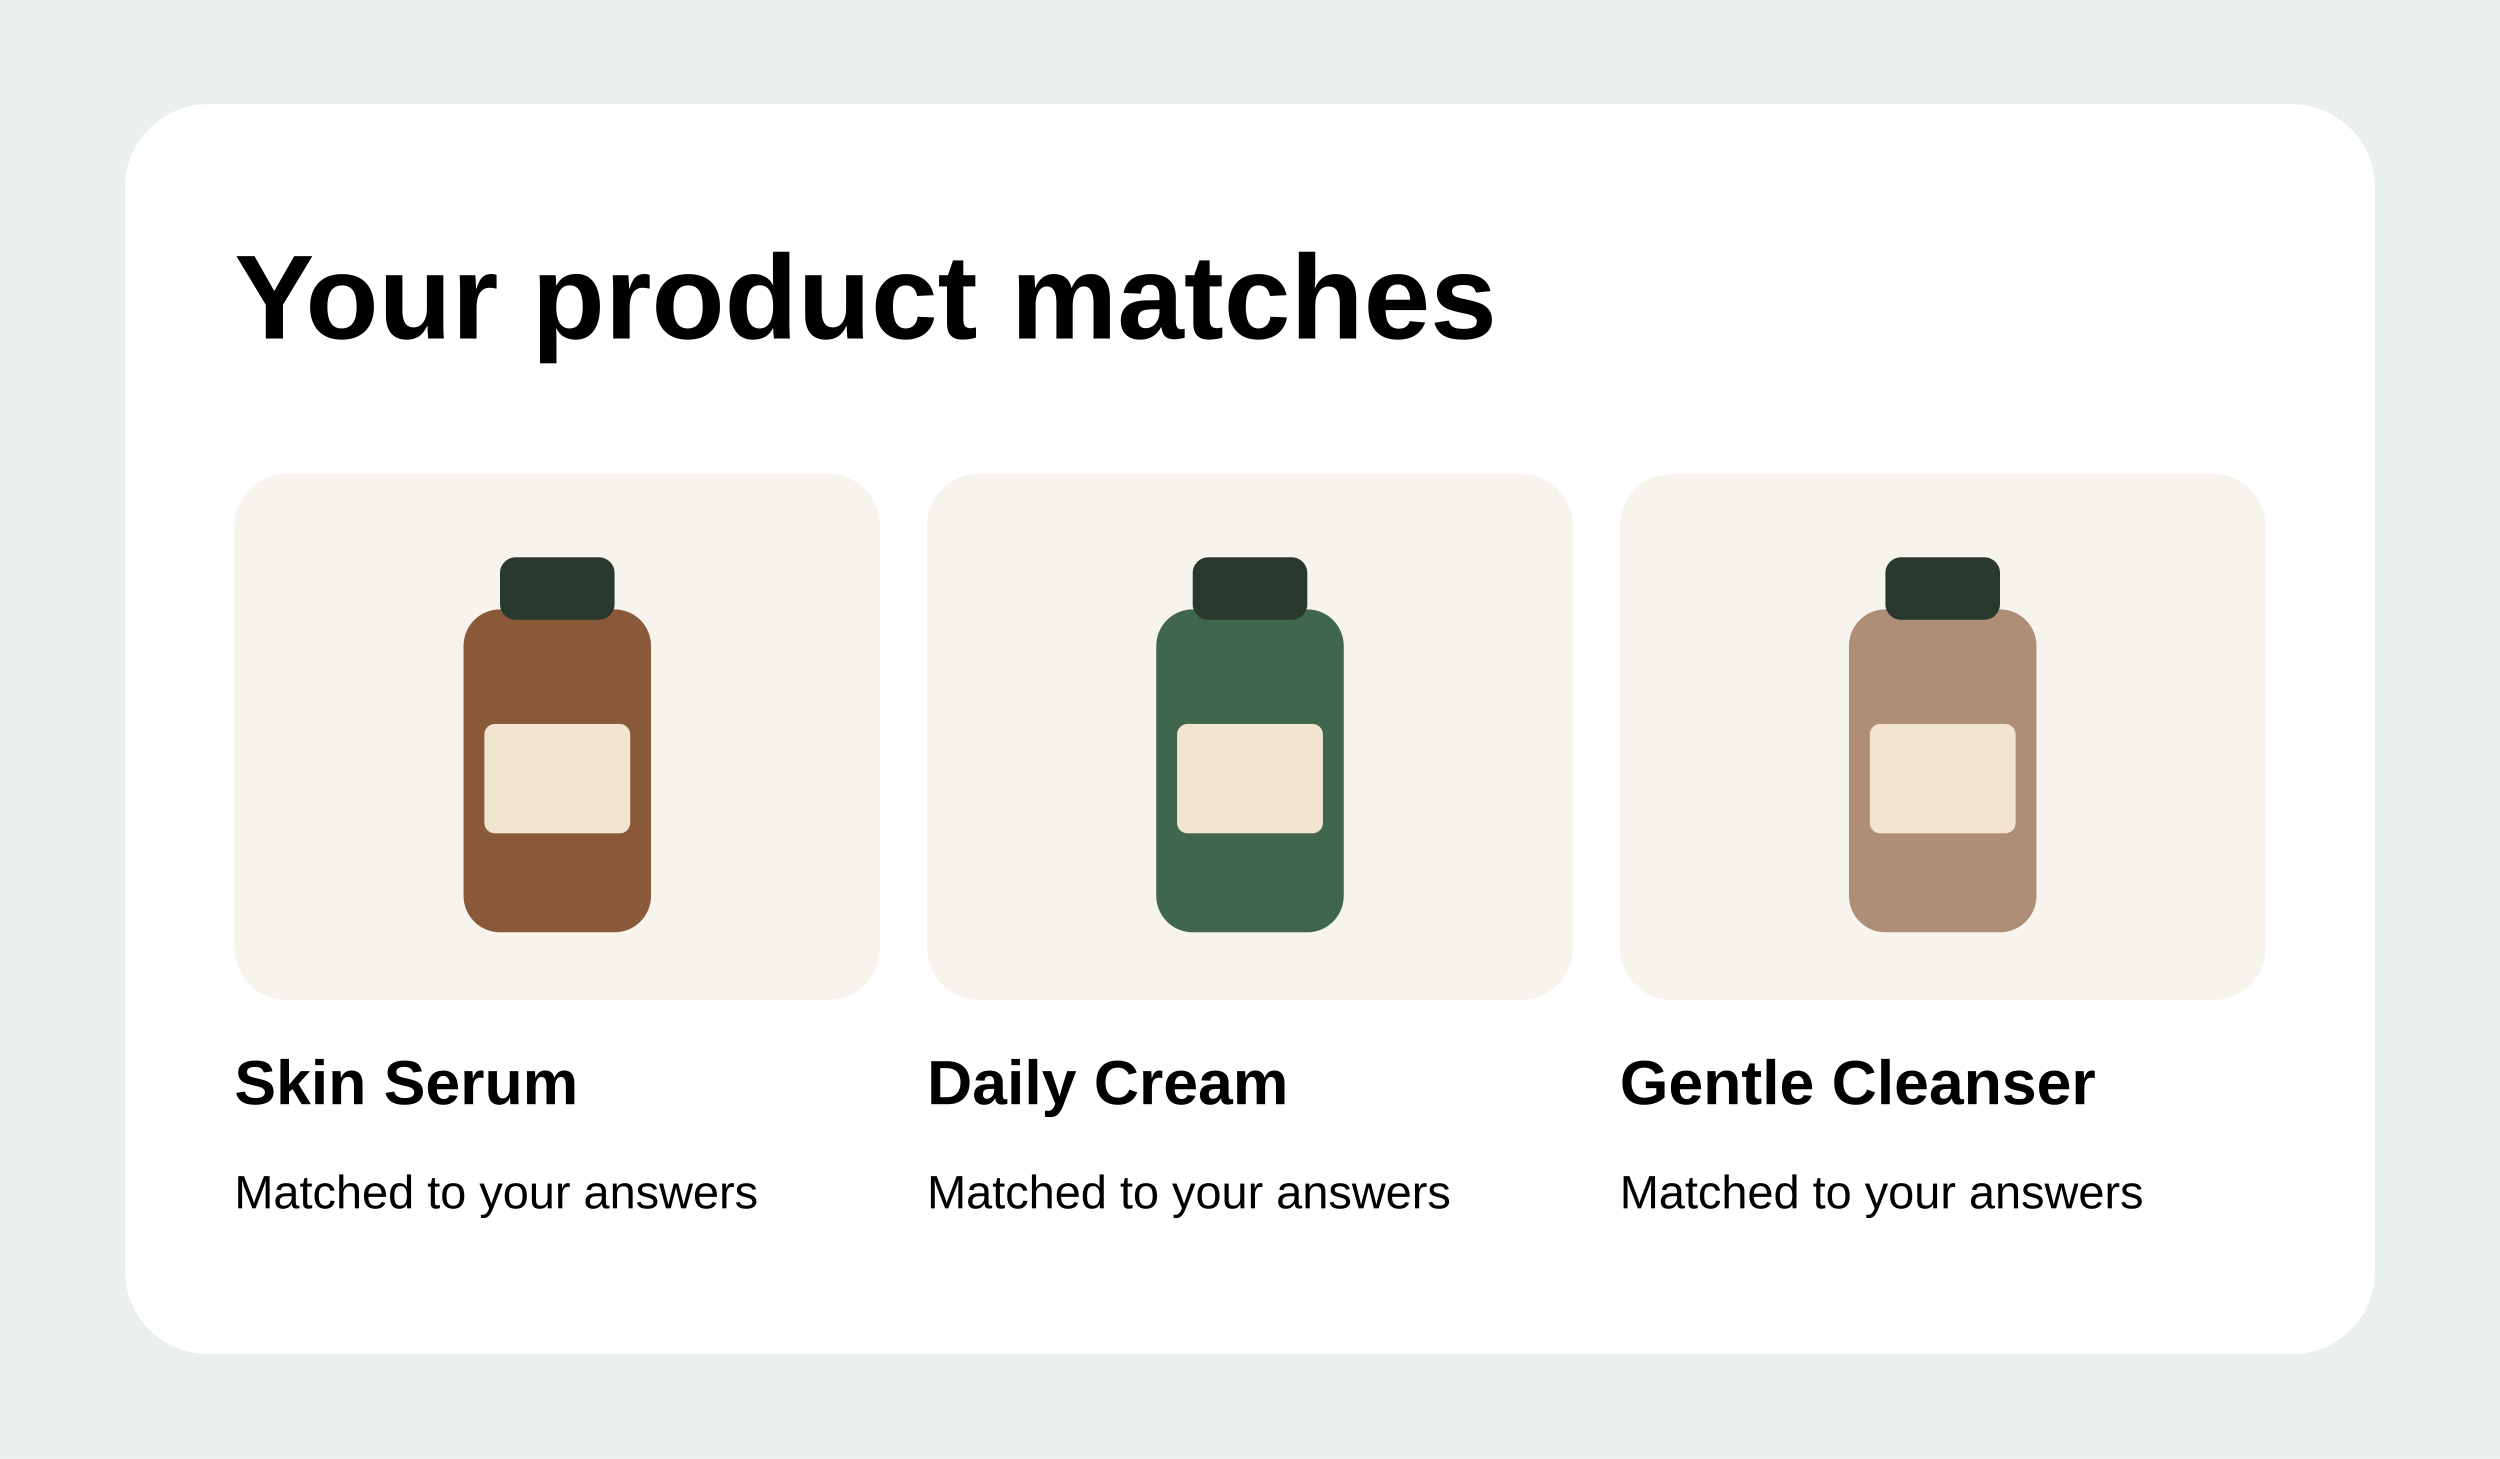
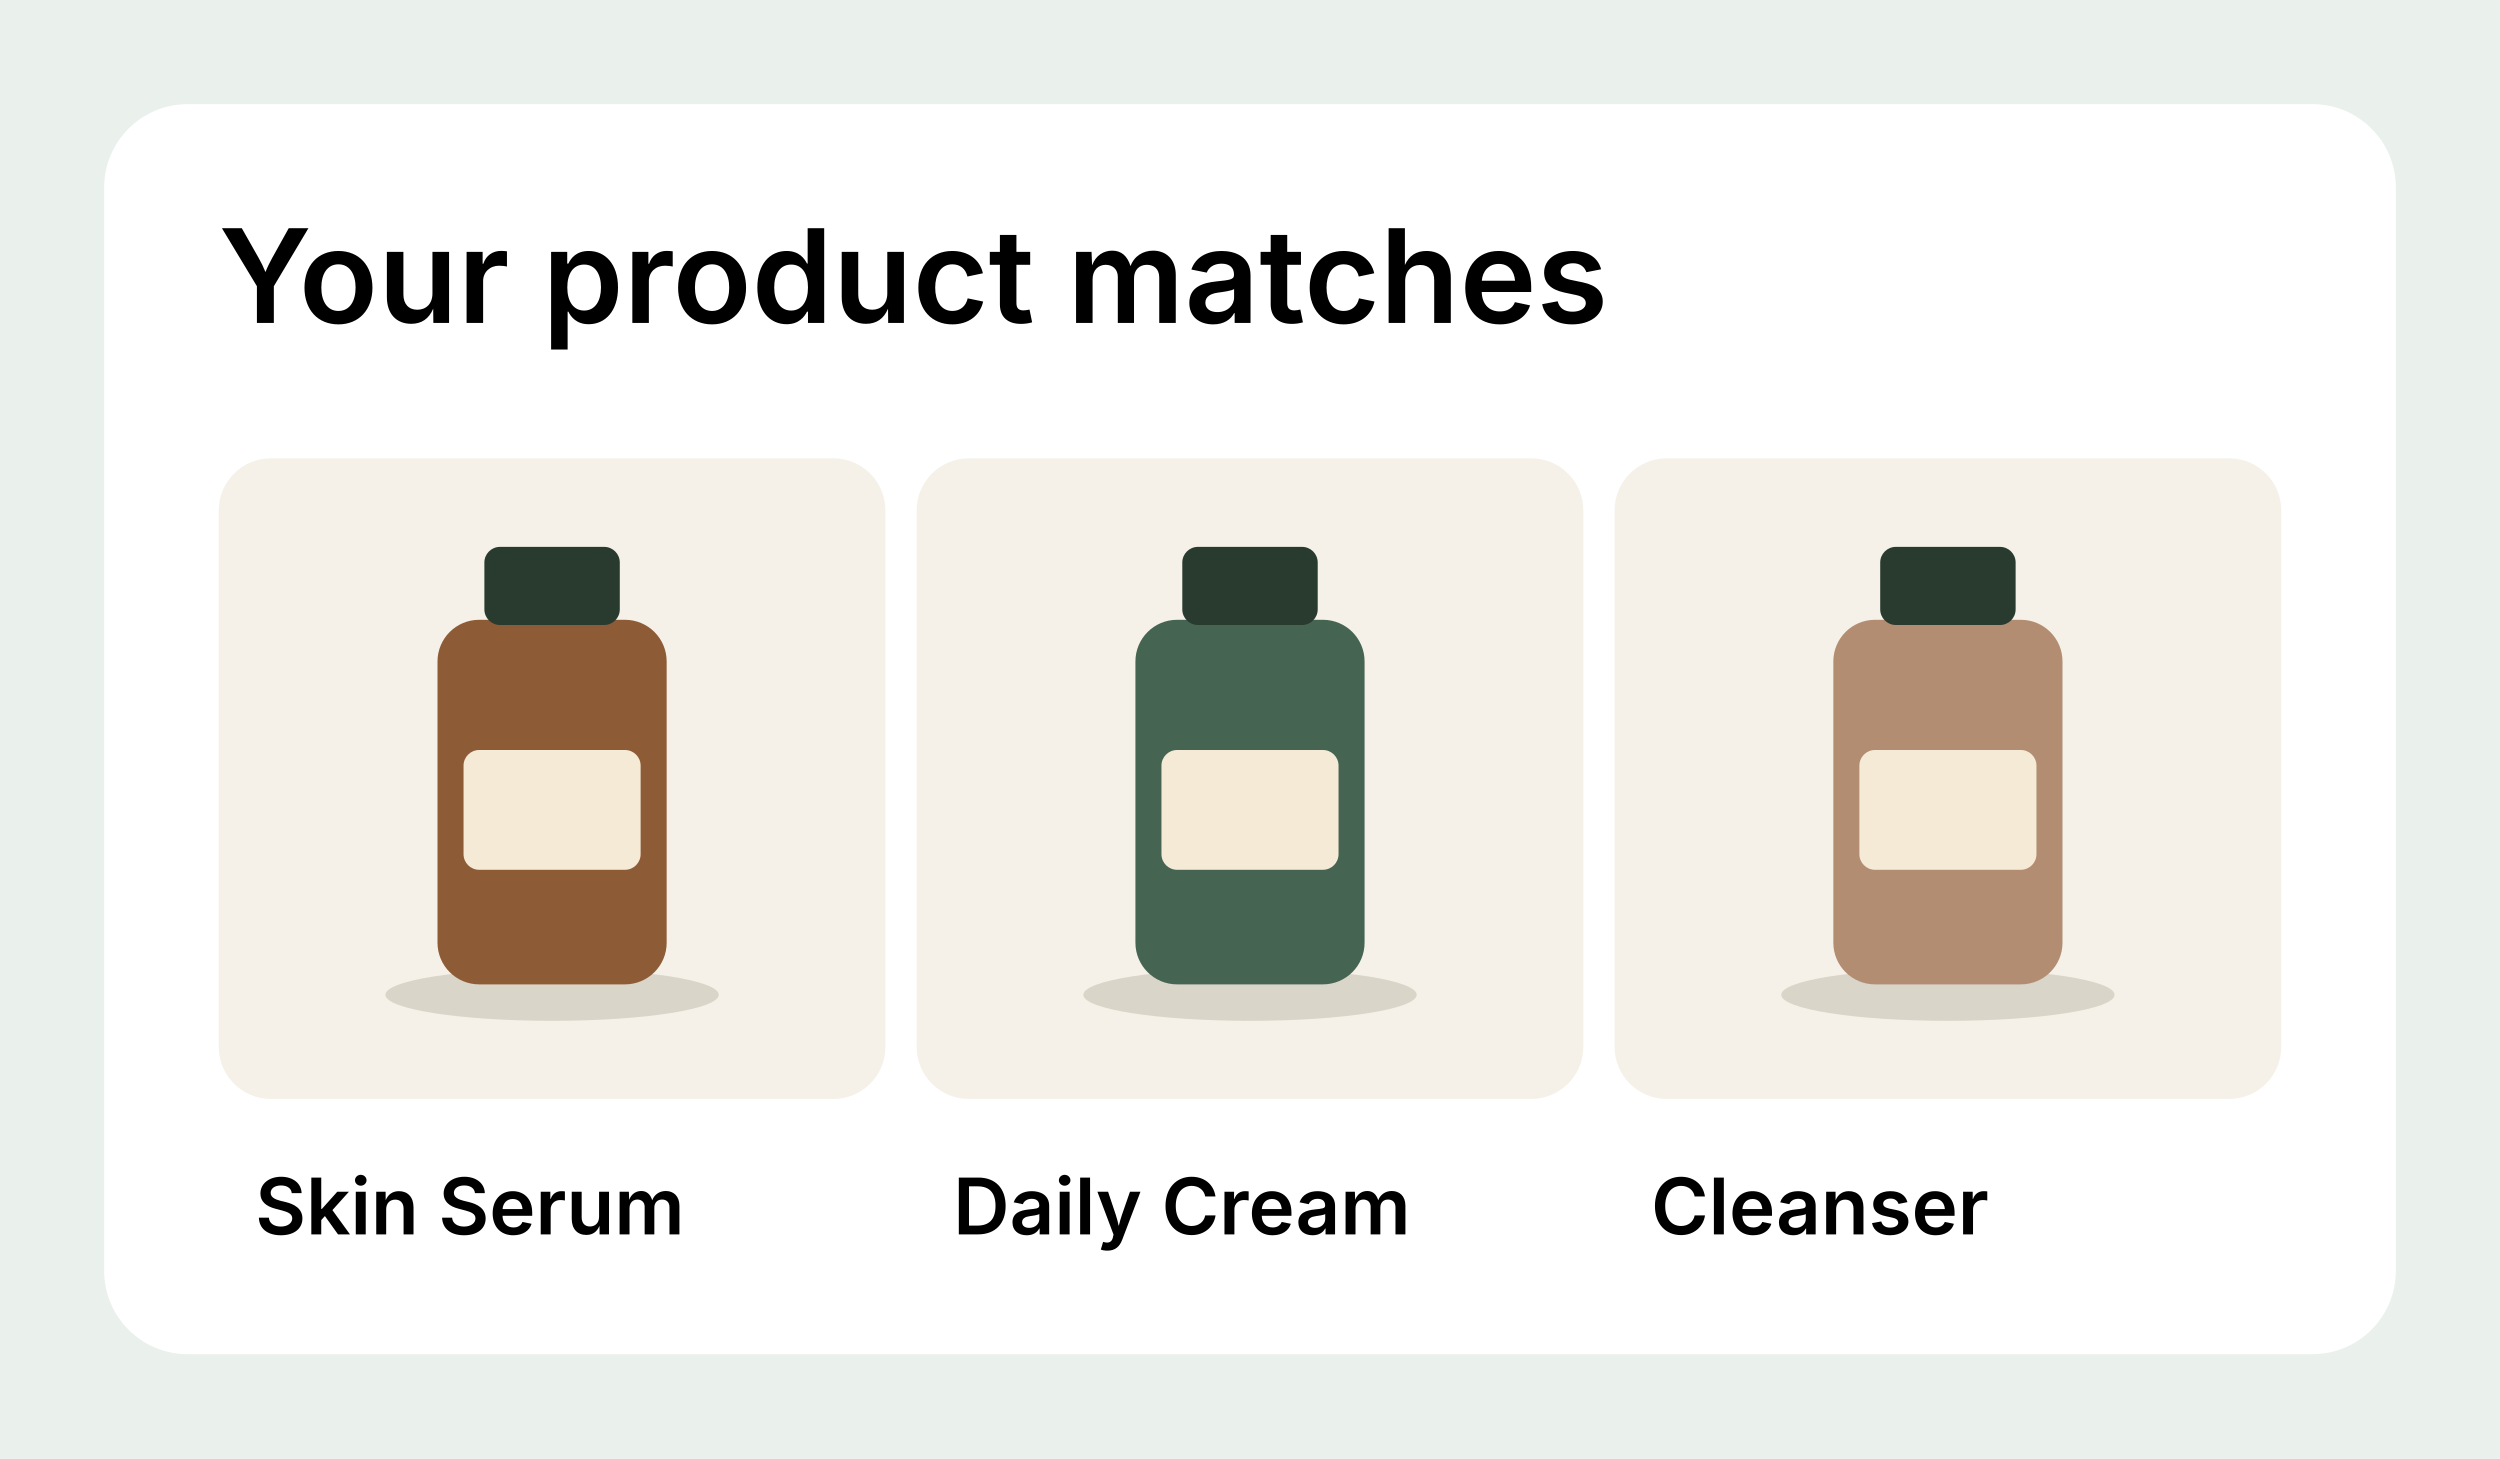
<svg xmlns="http://www.w3.org/2000/svg" viewBox="0 0 480 280">
-   <rect x="0" y="0" width="480" height="280" rx="0" fill="#EAF1EC" />
-   <rect x="24" y="20" width="432" height="240" rx="16" fill="white" />
-   <text x="45" y="65" font-family="Arial,sans-serif" font-size="23" fill="#000000" font-weight="700">Your product matches</text>
-   <rect x="45" y="91" width="124" height="101" rx="10" fill="#F6F4ED" />
-   <rect x="89" y="117" width="36" height="62" rx="7" fill="#8A593A" />
-   <rect x="96" y="107" width="22" height="12" rx="3" fill="#29392E" />
-   <rect x="93" y="139" width="28" height="21" rx="2" fill="#F1E5D0" />
-   <text x="45" y="212" font-family="Arial,sans-serif" font-size="12" fill="#000000" font-weight="700">Skin Serum</text>
-   <text x="45" y="232" font-family="Arial,sans-serif" font-size="9" fill="#000000">Matched to your answers</text>
-   <rect x="178" y="91" width="124" height="101" rx="10" fill="#F6F4ED" />
-   <rect x="222" y="117" width="36" height="62" rx="7" fill="#41664E" />
-   <rect x="229" y="107" width="22" height="12" rx="3" fill="#29392E" />
-   <rect x="226" y="139" width="28" height="21" rx="2" fill="#F1E5D0" />
-   <text x="178" y="212" font-family="Arial,sans-serif" font-size="12" fill="#000000" font-weight="700">Daily Cream</text>
-   <text x="178" y="232" font-family="Arial,sans-serif" font-size="9" fill="#000000">Matched to your answers</text>
-   <rect x="311" y="91" width="124" height="101" rx="10" fill="#F6F4ED" />
-   <rect x="355" y="117" width="36" height="62" rx="7" fill="#AF8E77" />
-   <rect x="362" y="107" width="22" height="12" rx="3" fill="#29392E" />
-   <rect x="359" y="139" width="28" height="21" rx="2" fill="#F1E5D0" />
-   <text x="311" y="212" font-family="Arial,sans-serif" font-size="12" fill="#000000" font-weight="700">Gentle Cleanser</text>
-   <text x="311" y="232" font-family="Arial,sans-serif" font-size="9" fill="#000000">Matched to your answers</text>
+   <rect x="0" y="0" width="480" height="280" rx="0" fill="#EAF0EB" />
+   <rect x="20" y="20" width="440" height="240" rx="16" fill="#fff" />
+   <text x="42" y="62" font-family="Inter,Arial,sans-serif" font-size="25" fill="#000" font-weight="600">Your product matches</text>
+   <rect x="42" y="88" width="128" height="123" rx="10" fill="#F5F1E8" />
+   <ellipse cx="106" cy="191" rx="32" ry="5" fill="#DAD5C9" />
+   <rect x="84" y="119" width="44" height="70" rx="8" fill="#8E5B37" />
+   <rect x="93" y="105" width="26" height="15" rx="3" fill="#293A2F" />
+   <rect x="89" y="144" width="34" height="23" rx="3" fill="#F5EAD6" />
+   <text x="49" y="237" font-family="Inter,Arial,sans-serif" font-size="15" fill="#000" font-weight="600">Skin Serum</text>
+   <rect x="176" y="88" width="128" height="123" rx="10" fill="#F5F1E8" />
+   <ellipse cx="240" cy="191" rx="32" ry="5" fill="#DAD5C9" />
+   <rect x="218" y="119" width="44" height="70" rx="8" fill="#466452" />
+   <rect x="227" y="105" width="26" height="15" rx="3" fill="#293A2F" />
+   <rect x="223" y="144" width="34" height="23" rx="3" fill="#F5EAD6" />
+   <text x="183" y="237" font-family="Inter,Arial,sans-serif" font-size="15" fill="#000" font-weight="600">Daily Cream</text>
+   <rect x="310" y="88" width="128" height="123" rx="10" fill="#F5F1E8" />
+   <ellipse cx="374" cy="191" rx="32" ry="5" fill="#DAD5C9" />
+   <rect x="352" y="119" width="44" height="70" rx="8" fill="#B28D71" />
+   <rect x="361" y="105" width="26" height="15" rx="3" fill="#293A2F" />
+   <rect x="357" y="144" width="34" height="23" rx="3" fill="#F5EAD6" />
+   <text x="317" y="237" font-family="Inter,Arial,sans-serif" font-size="15" fill="#000" font-weight="600">Cleanser</text>
</svg>
